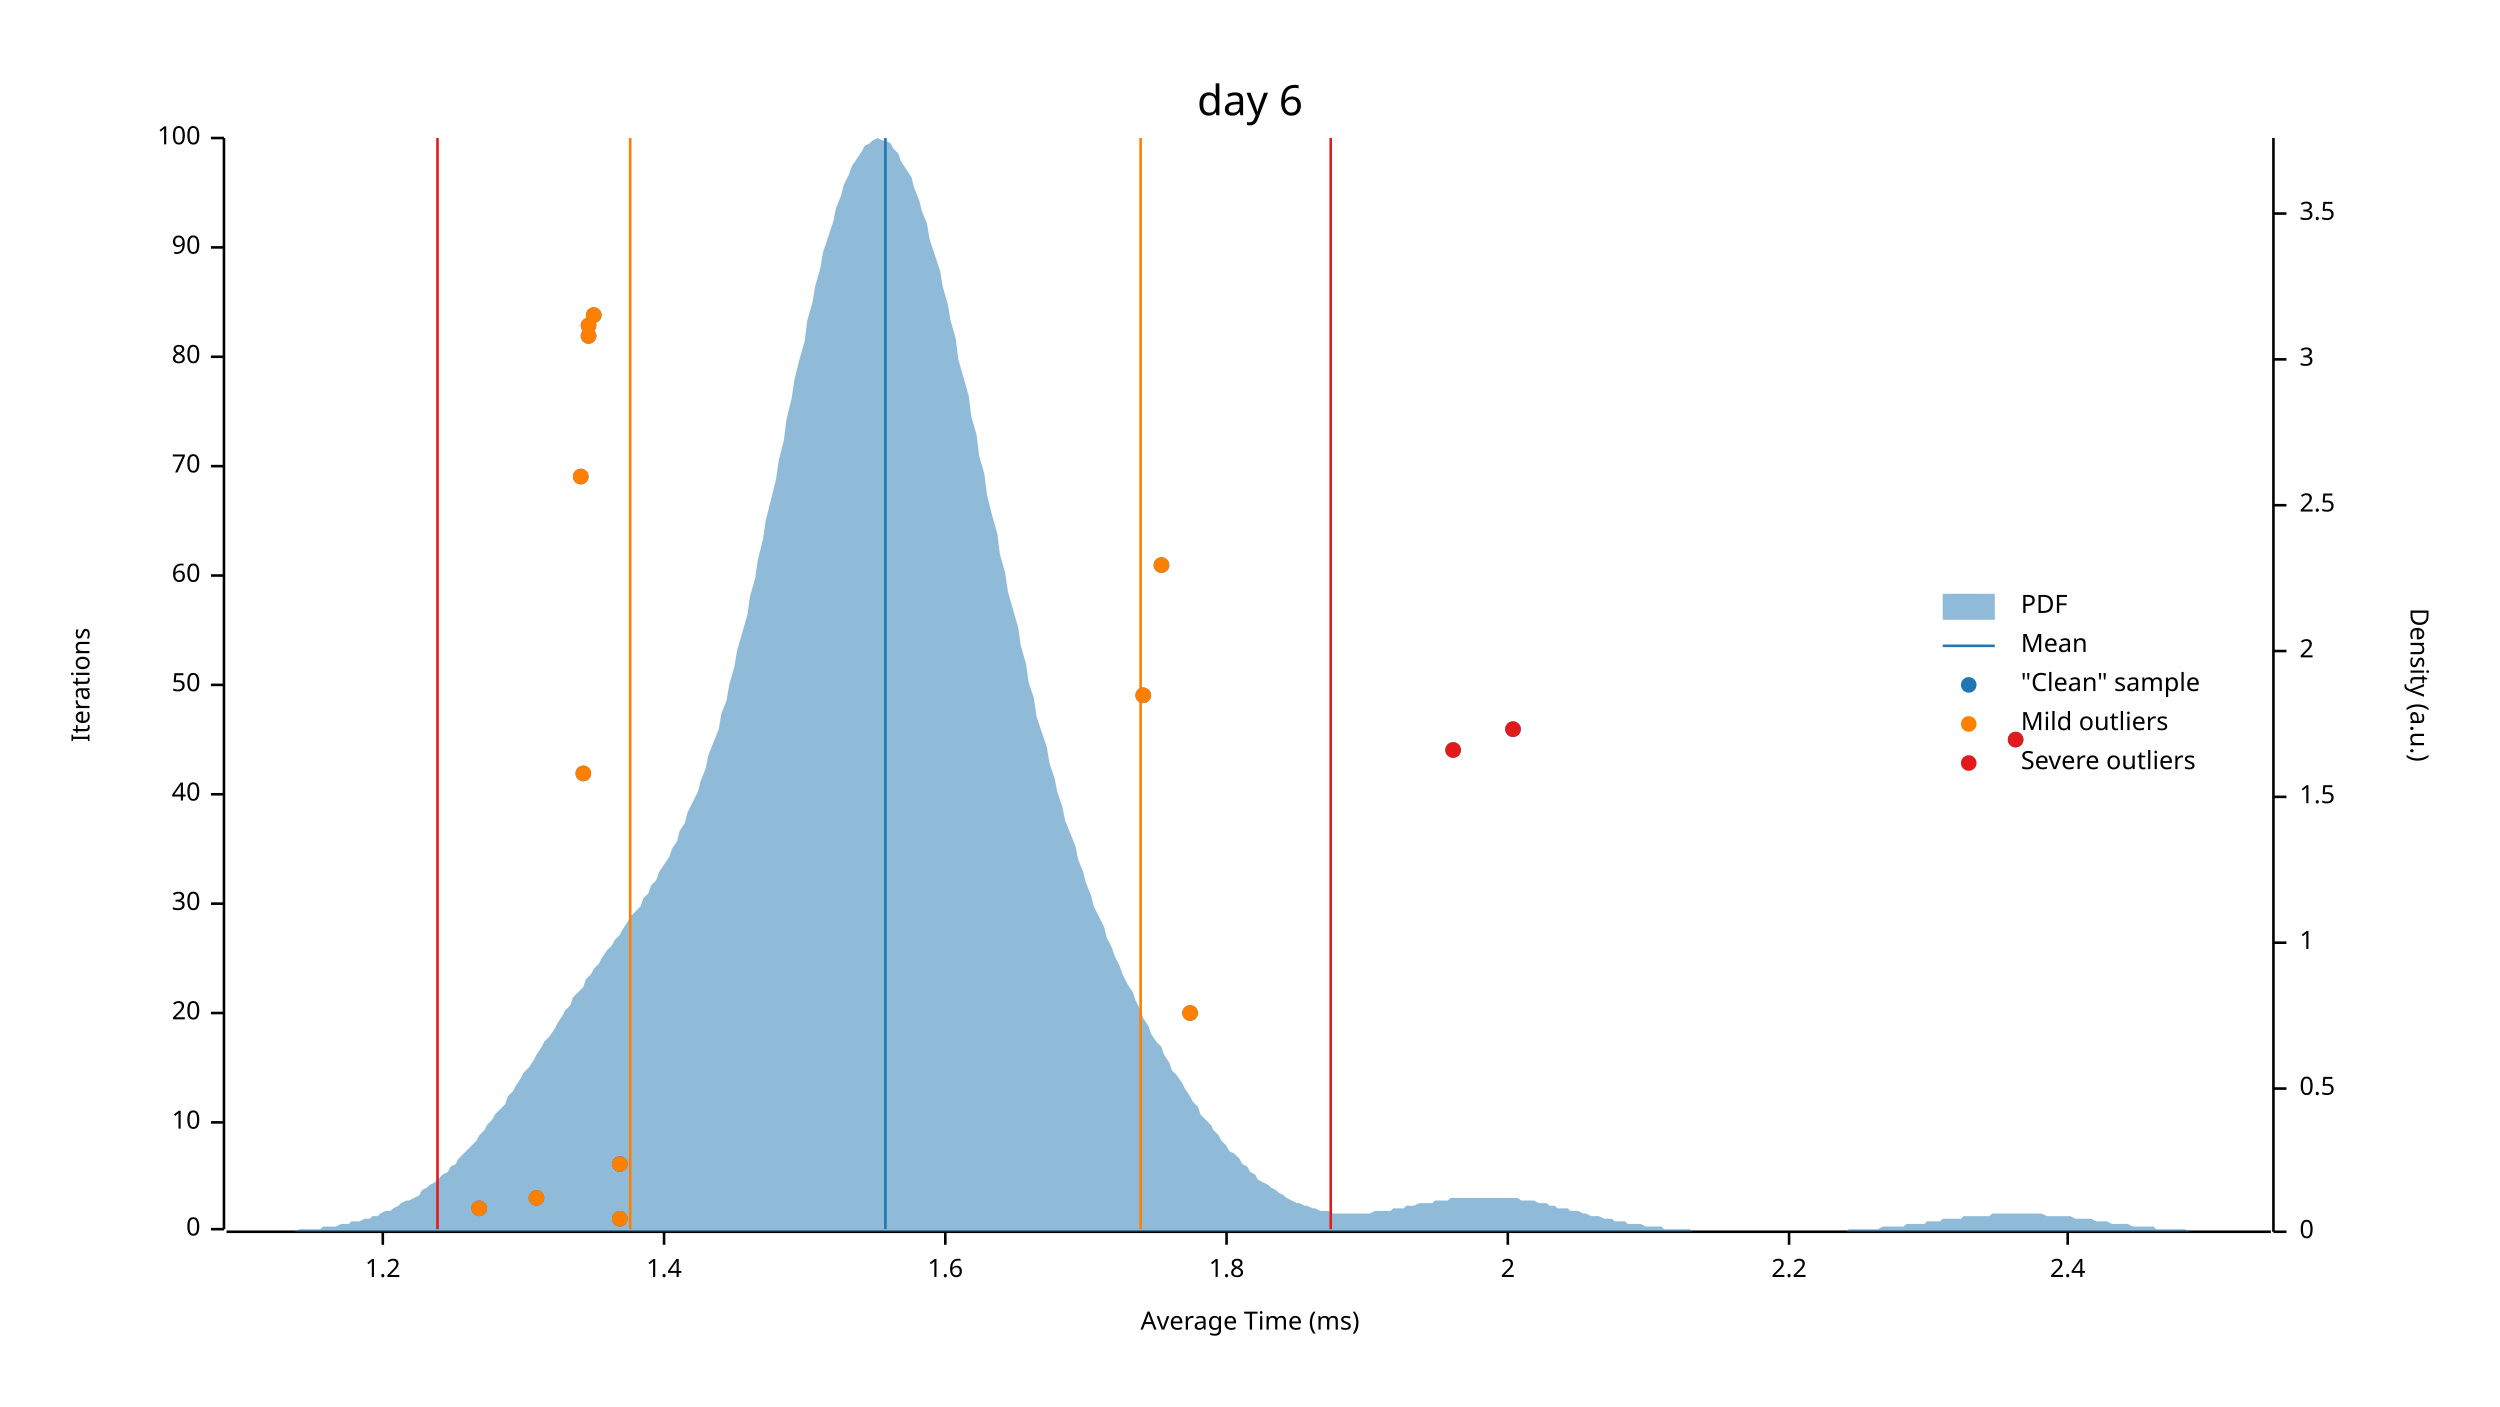
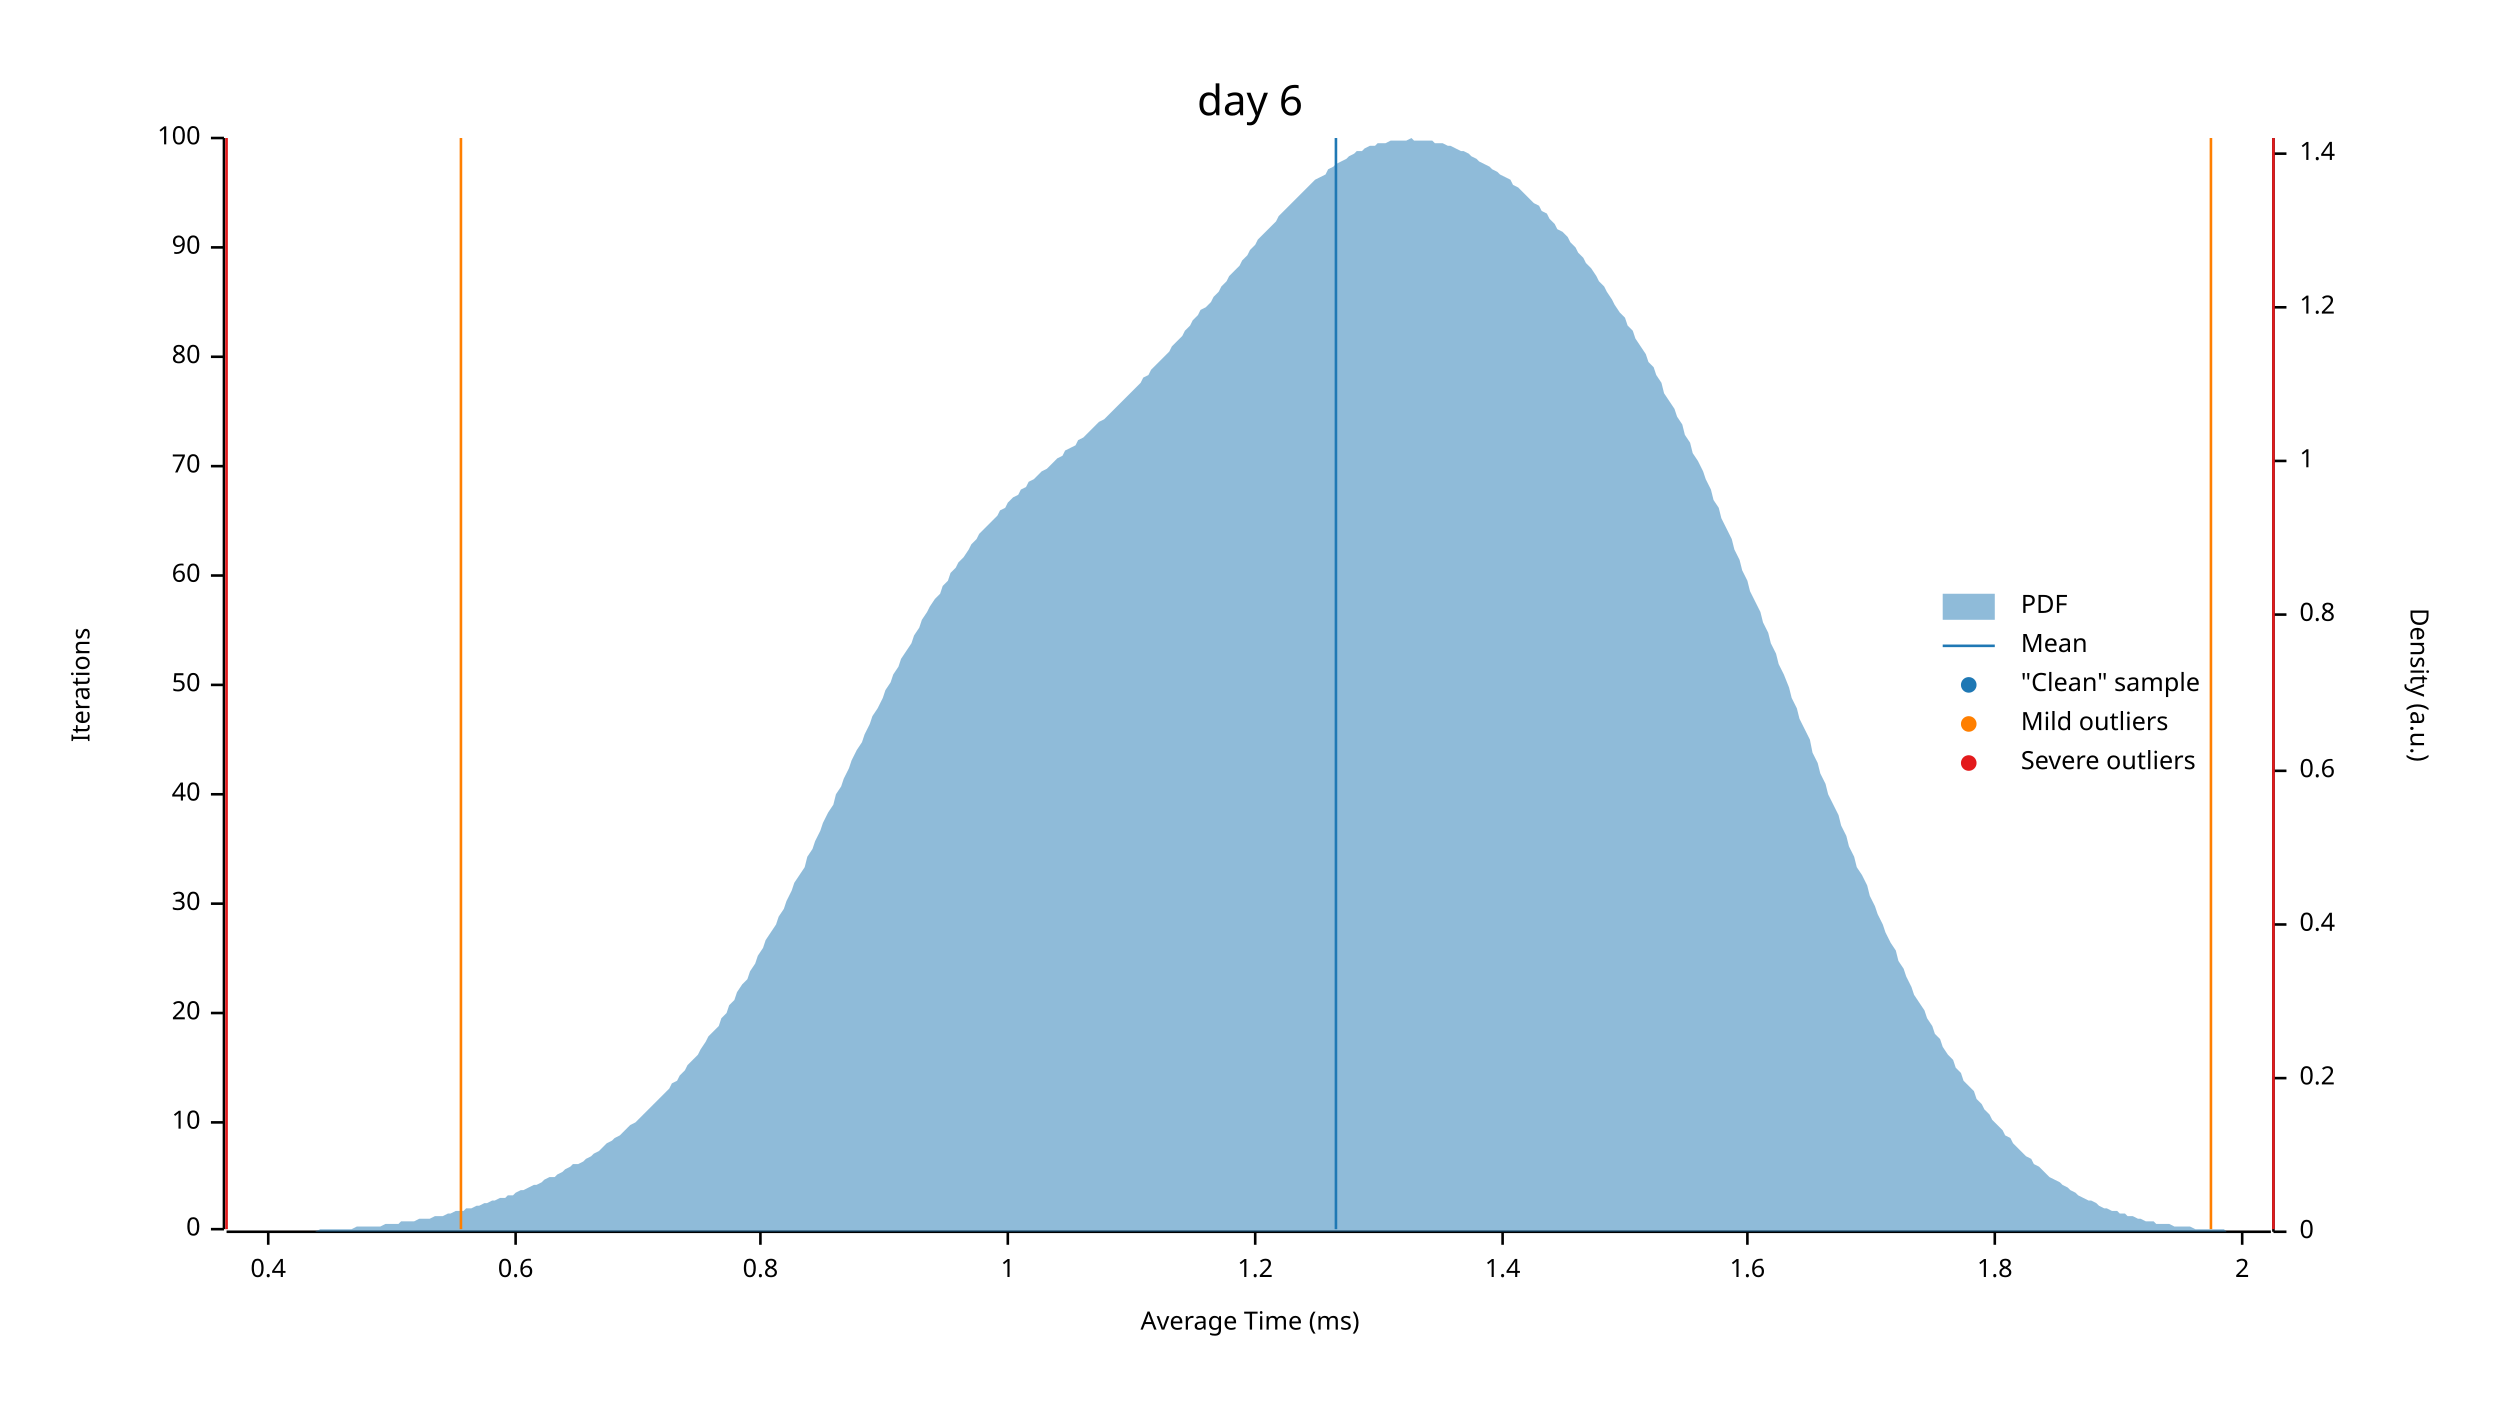
<svg xmlns="http://www.w3.org/2000/svg" width="960" height="540" viewBox="0 0 960 540">
  <text x="480" y="32" dy="0.76em" text-anchor="middle" font-family="sans-serif" font-size="16.129" opacity="1" fill="#000000">
day 6
</text>
  <text x="27" y="263" dy="0.76em" text-anchor="middle" font-family="sans-serif" font-size="9.677" opacity="1" fill="#000000" transform="rotate(270, 27, 263)">
Iterations
</text>
  <text x="480" y="513" dy="-0.5ex" text-anchor="middle" font-family="sans-serif" font-size="9.677" opacity="1" fill="#000000">
Average Time (ms)
</text>
  <polyline fill="none" opacity="1" stroke="#000000" stroke-width="1" points="86,53 86,472 " />
  <text x="77" y="472" dy="0.5ex" text-anchor="end" font-family="sans-serif" font-size="9.677" opacity="1" fill="#000000">
0
</text>
  <polyline fill="none" opacity="1" stroke="#000000" stroke-width="1" points="81,472 86,472 " />
  <text x="77" y="431" dy="0.5ex" text-anchor="end" font-family="sans-serif" font-size="9.677" opacity="1" fill="#000000">
10
</text>
  <polyline fill="none" opacity="1" stroke="#000000" stroke-width="1" points="81,431 86,431 " />
  <text x="77" y="389" dy="0.5ex" text-anchor="end" font-family="sans-serif" font-size="9.677" opacity="1" fill="#000000">
20
</text>
  <polyline fill="none" opacity="1" stroke="#000000" stroke-width="1" points="81,389 86,389 " />
  <text x="77" y="347" dy="0.5ex" text-anchor="end" font-family="sans-serif" font-size="9.677" opacity="1" fill="#000000">
30
</text>
  <polyline fill="none" opacity="1" stroke="#000000" stroke-width="1" points="81,347 86,347 " />
  <text x="77" y="305" dy="0.5ex" text-anchor="end" font-family="sans-serif" font-size="9.677" opacity="1" fill="#000000">
40
</text>
  <polyline fill="none" opacity="1" stroke="#000000" stroke-width="1" points="81,305 86,305 " />
  <text x="77" y="263" dy="0.5ex" text-anchor="end" font-family="sans-serif" font-size="9.677" opacity="1" fill="#000000">
50
</text>
  <polyline fill="none" opacity="1" stroke="#000000" stroke-width="1" points="81,263 86,263 " />
  <text x="77" y="221" dy="0.5ex" text-anchor="end" font-family="sans-serif" font-size="9.677" opacity="1" fill="#000000">
60
</text>
  <polyline fill="none" opacity="1" stroke="#000000" stroke-width="1" points="81,221 86,221 " />
  <text x="77" y="179" dy="0.5ex" text-anchor="end" font-family="sans-serif" font-size="9.677" opacity="1" fill="#000000">
70
</text>
  <polyline fill="none" opacity="1" stroke="#000000" stroke-width="1" points="81,179 86,179 " />
  <text x="77" y="137" dy="0.5ex" text-anchor="end" font-family="sans-serif" font-size="9.677" opacity="1" fill="#000000">
80
</text>
  <polyline fill="none" opacity="1" stroke="#000000" stroke-width="1" points="81,137 86,137 " />
  <text x="77" y="95" dy="0.5ex" text-anchor="end" font-family="sans-serif" font-size="9.677" opacity="1" fill="#000000">
90
</text>
  <polyline fill="none" opacity="1" stroke="#000000" stroke-width="1" points="81,95 86,95 " />
  <text x="77" y="53" dy="0.5ex" text-anchor="end" font-family="sans-serif" font-size="9.677" opacity="1" fill="#000000">
100
</text>
  <polyline fill="none" opacity="1" stroke="#000000" stroke-width="1" points="81,53 86,53 " />
  <polyline fill="none" opacity="1" stroke="#000000" stroke-width="1" points="87,473 872,473 " />
-   <text x="147" y="483" dy="0.76em" text-anchor="middle" font-family="sans-serif" font-size="9.677" opacity="1" fill="#000000">
+   <text x="103" y="483" dy="0.76em" text-anchor="middle" font-family="sans-serif" font-size="9.677" opacity="1" fill="#000000">
+ 0.4
+ </text>
+   <polyline fill="none" opacity="1" stroke="#000000" stroke-width="1" points="103,473 103,478 " />
+   <text x="198" y="483" dy="0.76em" text-anchor="middle" font-family="sans-serif" font-size="9.677" opacity="1" fill="#000000">
+ 0.6
+ </text>
+   <polyline fill="none" opacity="1" stroke="#000000" stroke-width="1" points="198,473 198,478 " />
+   <text x="292" y="483" dy="0.76em" text-anchor="middle" font-family="sans-serif" font-size="9.677" opacity="1" fill="#000000">
+ 0.8
+ </text>
+   <polyline fill="none" opacity="1" stroke="#000000" stroke-width="1" points="292,473 292,478 " />
+   <text x="387" y="483" dy="0.76em" text-anchor="middle" font-family="sans-serif" font-size="9.677" opacity="1" fill="#000000">
+ 1
+ </text>
+   <polyline fill="none" opacity="1" stroke="#000000" stroke-width="1" points="387,473 387,478 " />
+   <text x="482" y="483" dy="0.76em" text-anchor="middle" font-family="sans-serif" font-size="9.677" opacity="1" fill="#000000">
1.2
</text>
-   <polyline fill="none" opacity="1" stroke="#000000" stroke-width="1" points="147,473 147,478 " />
-   <text x="255" y="483" dy="0.76em" text-anchor="middle" font-family="sans-serif" font-size="9.677" opacity="1" fill="#000000">
+   <polyline fill="none" opacity="1" stroke="#000000" stroke-width="1" points="482,473 482,478 " />
+   <text x="577" y="483" dy="0.76em" text-anchor="middle" font-family="sans-serif" font-size="9.677" opacity="1" fill="#000000">
1.4
</text>
-   <polyline fill="none" opacity="1" stroke="#000000" stroke-width="1" points="255,473 255,478 " />
-   <text x="363" y="483" dy="0.76em" text-anchor="middle" font-family="sans-serif" font-size="9.677" opacity="1" fill="#000000">
+   <polyline fill="none" opacity="1" stroke="#000000" stroke-width="1" points="577,473 577,478 " />
+   <text x="671" y="483" dy="0.76em" text-anchor="middle" font-family="sans-serif" font-size="9.677" opacity="1" fill="#000000">
1.6
</text>
-   <polyline fill="none" opacity="1" stroke="#000000" stroke-width="1" points="363,473 363,478 " />
-   <text x="471" y="483" dy="0.76em" text-anchor="middle" font-family="sans-serif" font-size="9.677" opacity="1" fill="#000000">
+   <polyline fill="none" opacity="1" stroke="#000000" stroke-width="1" points="671,473 671,478 " />
+   <text x="766" y="483" dy="0.76em" text-anchor="middle" font-family="sans-serif" font-size="9.677" opacity="1" fill="#000000">
1.8
</text>
-   <polyline fill="none" opacity="1" stroke="#000000" stroke-width="1" points="471,473 471,478 " />
-   <text x="579" y="483" dy="0.76em" text-anchor="middle" font-family="sans-serif" font-size="9.677" opacity="1" fill="#000000">
+   <polyline fill="none" opacity="1" stroke="#000000" stroke-width="1" points="766,473 766,478 " />
+   <text x="861" y="483" dy="0.76em" text-anchor="middle" font-family="sans-serif" font-size="9.677" opacity="1" fill="#000000">
2
</text>
-   <polyline fill="none" opacity="1" stroke="#000000" stroke-width="1" points="579,473 579,478 " />
-   <text x="687" y="483" dy="0.76em" text-anchor="middle" font-family="sans-serif" font-size="9.677" opacity="1" fill="#000000">
- 2.2
- </text>
-   <polyline fill="none" opacity="1" stroke="#000000" stroke-width="1" points="687,473 687,478 " />
-   <text x="794" y="483" dy="0.76em" text-anchor="middle" font-family="sans-serif" font-size="9.677" opacity="1" fill="#000000">
- 2.4
- </text>
-   <polyline fill="none" opacity="1" stroke="#000000" stroke-width="1" points="794,473 794,478 " />
+   <polyline fill="none" opacity="1" stroke="#000000" stroke-width="1" points="861,473 861,478 " />
  <text x="933" y="263" dy="0.76em" text-anchor="middle" font-family="sans-serif" font-size="9.677" opacity="1" fill="#000000" transform="rotate(90, 933, 263)">
Density (a.u.)
</text>
  <polyline fill="none" opacity="1" stroke="#000000" stroke-width="1" points="873,53 873,473 " />
  <text x="883" y="473" dy="0.5ex" text-anchor="start" font-family="sans-serif" font-size="9.677" opacity="1" fill="#000000">
0
</text>
  <polyline fill="none" opacity="1" stroke="#000000" stroke-width="1" points="873,473 878,473 " />
-   <text x="883" y="418" dy="0.5ex" text-anchor="start" font-family="sans-serif" font-size="9.677" opacity="1" fill="#000000">
- 0.5
+   <text x="883" y="414" dy="0.5ex" text-anchor="start" font-family="sans-serif" font-size="9.677" opacity="1" fill="#000000">
+ 0.2
</text>
-   <polyline fill="none" opacity="1" stroke="#000000" stroke-width="1" points="873,418 878,418 " />
-   <text x="883" y="362" dy="0.5ex" text-anchor="start" font-family="sans-serif" font-size="9.677" opacity="1" fill="#000000">
+   <polyline fill="none" opacity="1" stroke="#000000" stroke-width="1" points="873,414 878,414 " />
+   <text x="883" y="355" dy="0.5ex" text-anchor="start" font-family="sans-serif" font-size="9.677" opacity="1" fill="#000000">
+ 0.4
+ </text>
+   <polyline fill="none" opacity="1" stroke="#000000" stroke-width="1" points="873,355 878,355 " />
+   <text x="883" y="296" dy="0.5ex" text-anchor="start" font-family="sans-serif" font-size="9.677" opacity="1" fill="#000000">
+ 0.6
+ </text>
+   <polyline fill="none" opacity="1" stroke="#000000" stroke-width="1" points="873,296 878,296 " />
+   <text x="883" y="236" dy="0.5ex" text-anchor="start" font-family="sans-serif" font-size="9.677" opacity="1" fill="#000000">
+ 0.8
+ </text>
+   <polyline fill="none" opacity="1" stroke="#000000" stroke-width="1" points="873,236 878,236 " />
+   <text x="883" y="177" dy="0.5ex" text-anchor="start" font-family="sans-serif" font-size="9.677" opacity="1" fill="#000000">
1
</text>
-   <polyline fill="none" opacity="1" stroke="#000000" stroke-width="1" points="873,362 878,362 " />
-   <text x="883" y="306" dy="0.5ex" text-anchor="start" font-family="sans-serif" font-size="9.677" opacity="1" fill="#000000">
- 1.5
+   <polyline fill="none" opacity="1" stroke="#000000" stroke-width="1" points="873,177 878,177 " />
+   <text x="883" y="118" dy="0.5ex" text-anchor="start" font-family="sans-serif" font-size="9.677" opacity="1" fill="#000000">
+ 1.2
</text>
-   <polyline fill="none" opacity="1" stroke="#000000" stroke-width="1" points="873,306 878,306 " />
-   <text x="883" y="250" dy="0.5ex" text-anchor="start" font-family="sans-serif" font-size="9.677" opacity="1" fill="#000000">
- 2
+   <polyline fill="none" opacity="1" stroke="#000000" stroke-width="1" points="873,118 878,118 " />
+   <text x="883" y="59" dy="0.5ex" text-anchor="start" font-family="sans-serif" font-size="9.677" opacity="1" fill="#000000">
+ 1.4
</text>
-   <polyline fill="none" opacity="1" stroke="#000000" stroke-width="1" points="873,250 878,250 " />
-   <text x="883" y="194" dy="0.5ex" text-anchor="start" font-family="sans-serif" font-size="9.677" opacity="1" fill="#000000">
- 2.5
- </text>
-   <polyline fill="none" opacity="1" stroke="#000000" stroke-width="1" points="873,194 878,194 " />
-   <text x="883" y="138" dy="0.5ex" text-anchor="start" font-family="sans-serif" font-size="9.677" opacity="1" fill="#000000">
- 3
- </text>
-   <polyline fill="none" opacity="1" stroke="#000000" stroke-width="1" points="873,138 878,138 " />
-   <text x="883" y="82" dy="0.5ex" text-anchor="start" font-family="sans-serif" font-size="9.677" opacity="1" fill="#000000">
- 3.5
- </text>
-   <polyline fill="none" opacity="1" stroke="#000000" stroke-width="1" points="873,82 878,82 " />
-   <polygon opacity="0.5" fill="#1F78B4" points="87,473 88,473 90,473 91,473 93,473 94,473 96,473 98,473 99,473 101,473 102,473 104,473 105,473 107,473 109,473 110,473 112,473 113,473 115,472 116,472 118,472 120,472 121,472 123,472 124,471 126,471 127,471 129,471 131,470 132,470 134,470 135,469 137,469 138,469 140,468 142,468 143,467 145,467 146,466 148,465 150,465 151,464 153,463 154,462 156,461 157,461 159,460 161,459 162,457 164,456 165,455 167,454 168,453 170,451 172,450 173,448 175,447 176,445 178,443 179,442 181,440 183,438 184,436 186,434 187,432 189,430 190,428 192,426 194,424 195,421 197,419 198,417 200,414 201,412 203,410 205,407 206,405 208,402 209,400 211,398 213,395 214,393 216,390 217,388 219,386 220,383 222,381 224,379 225,376 227,374 228,372 230,370 231,368 233,365 235,363 236,361 238,359 239,357 241,354 242,352 244,350 246,348 247,345 249,343 250,340 252,338 253,335 255,332 257,329 258,326 260,323 261,319 263,316 264,312 266,308 268,304 269,300 271,295 272,290 274,285 276,280 277,274 279,269 280,263 282,256 283,250 285,243 287,236 288,229 290,222 291,215 293,207 294,200 296,192 298,184 299,177 301,169 302,161 304,153 305,146 307,138 309,131 310,123 312,116 313,110 315,103 316,97 318,91 320,85 321,80 323,75 324,71 326,67 327,64 329,61 331,58 332,56 334,55 335,54 337,53 339,54 340,54 342,55 343,57 345,59 346,62 348,65 350,68 351,72 353,77 354,81 356,86 357,92 359,98 361,104 362,110 364,117 365,123 367,130 368,138 370,145 372,152 373,160 375,167 376,175 378,182 379,190 381,198 383,205 384,213 386,220 387,227 389,234 391,241 392,248 394,255 395,262 397,268 398,275 400,281 402,287 403,293 405,299 406,304 408,310 409,315 411,320 413,325 414,330 416,335 417,339 419,344 420,348 422,352 424,356 425,360 427,364 428,367 430,371 431,374 433,378 435,381 436,384 438,388 439,391 441,394 442,397 444,400 446,402 447,405 449,408 450,411 452,413 454,416 455,418 457,421 458,423 460,425 461,428 463,430 465,432 466,434 468,436 469,438 471,440 472,442 474,443 476,445 477,447 479,448 480,450 482,451 483,453 485,454 487,455 488,456 490,457 491,458 493,459 494,460 496,461 498,462 499,462 501,463 502,463 504,464 505,464 507,465 509,465 510,465 512,466 513,466 515,466 517,466 518,466 520,466 521,466 523,466 524,466 526,466 528,465 529,465 531,465 532,465 534,465 535,464 537,464 539,464 540,463 542,463 543,463 545,462 546,462 548,462 550,462 551,461 553,461 554,461 556,461 557,460 559,460 561,460 562,460 564,460 565,460 567,460 568,460 570,460 572,460 573,460 575,460 576,460 578,460 580,460 581,460 583,460 584,461 586,461 587,461 589,461 591,462 592,462 594,462 595,463 597,463 598,464 600,464 602,464 603,465 605,465 606,465 608,466 609,466 611,467 613,467 614,467 616,468 617,468 619,468 620,469 622,469 624,469 625,470 627,470 628,470 630,470 632,471 633,471 635,471 636,471 638,471 639,472 641,472 643,472 644,472 646,472 647,472 649,472 650,473 652,473 654,473 655,473 657,473 658,473 660,473 661,473 663,473 665,473 666,473 668,473 669,473 671,473 672,473 674,473 676,473 677,473 679,473 680,473 682,473 683,473 685,473 687,473 688,473 690,473 691,473 693,473 695,473 696,473 698,473 699,473 701,473 702,473 704,473 706,473 707,473 709,473 710,472 712,472 713,472 715,472 717,472 718,472 720,472 721,472 723,471 724,471 726,471 728,471 729,471 731,471 732,470 734,470 735,470 737,470 739,470 740,469 742,469 743,469 745,469 746,468 748,468 750,468 751,468 753,468 754,467 756,467 758,467 759,467 761,467 762,467 764,467 765,466 767,466 769,466 770,466 772,466 773,466 775,466 776,466 778,466 780,466 781,466 783,466 784,466 786,467 787,467 789,467 791,467 792,467 794,467 795,467 797,468 798,468 800,468 802,468 803,468 805,469 806,469 808,469 809,469 811,470 813,470 814,470 816,470 817,470 819,471 821,471 822,471 824,471 825,471 827,471 828,472 830,472 832,472 833,472 835,472 836,472 838,472 839,472 841,473 843,473 844,473 846,473 847,473 849,473 850,473 852,473 854,473 855,473 857,473 858,473 860,473 861,473 863,473 865,473 866,473 868,473 869,473 871,473 873,473 873,473 87,473 " />
-   <polyline fill="none" opacity="1" stroke="#1F78B4" stroke-width="1" points="340,472 340,53 " />
-   <polyline fill="none" opacity="1" stroke="#FF7F00" stroke-width="1" points="242,472 242,53 " />
-   <polyline fill="none" opacity="1" stroke="#FF7F00" stroke-width="1" points="438,472 438,53 " />
-   <polyline fill="none" opacity="1" stroke="#E31A1C" stroke-width="1" points="168,472 168,53 " />
-   <polyline fill="none" opacity="1" stroke="#E31A1C" stroke-width="1" points="511,472 511,53 " />
-   <circle cx="238" cy="468" r="3" opacity="1" fill="#1F78B4" stroke="none" stroke-width="1" />
-   <circle cx="184" cy="464" r="3" opacity="1" fill="#1F78B4" stroke="none" stroke-width="1" />
-   <circle cx="206" cy="460" r="3" opacity="1" fill="#1F78B4" stroke="none" stroke-width="1" />
-   <circle cx="238" cy="447" r="3" opacity="1" fill="#1F78B4" stroke="none" stroke-width="1" />
-   <circle cx="457" cy="389" r="3" opacity="1" fill="#1F78B4" stroke="none" stroke-width="1" />
-   <circle cx="224" cy="297" r="3" opacity="1" fill="#1F78B4" stroke="none" stroke-width="1" />
-   <circle cx="558" cy="288" r="3" opacity="1" fill="#1F78B4" stroke="none" stroke-width="1" />
-   <circle cx="774" cy="284" r="3" opacity="1" fill="#1F78B4" stroke="none" stroke-width="1" />
-   <circle cx="581" cy="280" r="3" opacity="1" fill="#1F78B4" stroke="none" stroke-width="1" />
-   <circle cx="439" cy="267" r="3" opacity="1" fill="#1F78B4" stroke="none" stroke-width="1" />
-   <circle cx="446" cy="217" r="3" opacity="1" fill="#1F78B4" stroke="none" stroke-width="1" />
-   <circle cx="223" cy="183" r="3" opacity="1" fill="#1F78B4" stroke="none" stroke-width="1" />
-   <circle cx="226" cy="129" r="3" opacity="1" fill="#1F78B4" stroke="none" stroke-width="1" />
-   <circle cx="226" cy="125" r="3" opacity="1" fill="#1F78B4" stroke="none" stroke-width="1" />
-   <circle cx="228" cy="121" r="3" opacity="1" fill="#1F78B4" stroke="none" stroke-width="1" />
-   <circle cx="238" cy="468" r="3" opacity="1" fill="#FF7F00" stroke="none" stroke-width="1" />
-   <circle cx="184" cy="464" r="3" opacity="1" fill="#FF7F00" stroke="none" stroke-width="1" />
-   <circle cx="206" cy="460" r="3" opacity="1" fill="#FF7F00" stroke="none" stroke-width="1" />
-   <circle cx="238" cy="447" r="3" opacity="1" fill="#FF7F00" stroke="none" stroke-width="1" />
-   <circle cx="457" cy="389" r="3" opacity="1" fill="#FF7F00" stroke="none" stroke-width="1" />
-   <circle cx="224" cy="297" r="3" opacity="1" fill="#FF7F00" stroke="none" stroke-width="1" />
-   <circle cx="439" cy="267" r="3" opacity="1" fill="#FF7F00" stroke="none" stroke-width="1" />
-   <circle cx="446" cy="217" r="3" opacity="1" fill="#FF7F00" stroke="none" stroke-width="1" />
-   <circle cx="223" cy="183" r="3" opacity="1" fill="#FF7F00" stroke="none" stroke-width="1" />
-   <circle cx="226" cy="129" r="3" opacity="1" fill="#FF7F00" stroke="none" stroke-width="1" />
-   <circle cx="226" cy="125" r="3" opacity="1" fill="#FF7F00" stroke="none" stroke-width="1" />
-   <circle cx="228" cy="121" r="3" opacity="1" fill="#FF7F00" stroke="none" stroke-width="1" />
-   <circle cx="558" cy="288" r="3" opacity="1" fill="#E31A1C" stroke="none" stroke-width="1" />
-   <circle cx="774" cy="284" r="3" opacity="1" fill="#E31A1C" stroke="none" stroke-width="1" />
-   <circle cx="581" cy="280" r="3" opacity="1" fill="#E31A1C" stroke="none" stroke-width="1" />
+   <polyline fill="none" opacity="1" stroke="#000000" stroke-width="1" points="873,59 878,59 " />
+   <polygon opacity="0.5" fill="#1F78B4" points="87,473 88,473 90,473 91,473 93,473 94,473 96,473 98,473 99,473 101,473 102,473 104,473 105,473 107,473 109,473 110,473 112,473 113,473 115,473 116,473 118,473 120,473 121,473 123,472 124,472 126,472 127,472 129,472 131,472 132,472 134,472 135,472 137,471 138,471 140,471 142,471 143,471 145,471 146,471 148,470 150,470 151,470 153,470 154,469 156,469 157,469 159,469 161,468 162,468 164,468 165,468 167,467 168,467 170,467 172,466 173,466 175,465 176,465 178,465 179,464 181,464 183,463 184,463 186,462 187,462 189,461 190,461 192,460 194,460 195,459 197,459 198,458 200,457 201,457 203,456 205,455 206,455 208,454 209,453 211,452 213,452 214,451 216,450 217,449 219,448 220,447 222,447 224,446 225,445 227,444 228,443 230,442 231,441 233,439 235,438 236,437 238,436 239,435 241,433 242,432 244,431 246,429 247,428 249,426 250,425 252,423 253,422 255,420 257,418 258,416 260,415 261,413 263,411 264,409 266,407 268,405 269,403 271,400 272,398 274,396 276,394 277,391 279,389 280,386 282,384 283,381 285,378 287,376 288,373 290,370 291,367 293,364 294,361 296,358 298,355 299,352 301,349 302,346 304,342 305,339 307,336 309,333 310,329 312,326 313,323 315,319 316,316 318,312 320,309 321,305 323,302 324,299 326,295 327,292 329,288 331,285 332,282 334,278 335,275 337,272 339,268 340,265 342,262 343,259 345,256 346,253 348,250 350,247 351,244 353,241 354,238 356,235 357,233 359,230 361,228 362,225 364,223 365,220 367,218 368,216 370,214 372,211 373,209 375,207 376,205 378,203 379,202 381,200 383,198 384,196 386,195 387,193 389,191 391,190 392,188 394,187 395,185 397,184 398,183 400,181 402,180 403,179 405,177 406,176 408,175 409,173 411,172 413,171 414,169 416,168 417,167 419,165 420,164 422,162 424,161 425,160 427,158 428,157 430,155 431,154 433,152 435,150 436,149 438,147 439,145 441,144 442,142 444,140 446,138 447,137 449,135 450,133 452,131 454,129 455,127 457,125 458,123 460,121 461,119 463,118 465,116 466,114 468,112 469,110 471,108 472,106 474,104 476,102 477,100 479,98 480,96 482,94 483,92 485,90 487,88 488,87 490,85 491,83 493,81 494,80 496,78 498,76 499,75 501,73 502,72 504,70 505,69 507,68 509,67 510,65 512,64 513,63 515,62 517,61 518,60 520,59 521,58 523,58 524,57 526,56 528,56 529,55 531,55 532,55 534,54 535,54 537,54 539,54 540,54 542,53 543,54 545,54 546,54 548,54 550,54 551,55 553,55 554,55 556,56 557,56 559,57 561,58 562,58 564,59 565,60 567,61 568,62 570,63 572,64 573,65 575,66 576,67 578,68 580,69 581,71 583,72 584,73 586,75 587,76 589,78 591,79 592,81 594,82 595,84 597,86 598,88 600,89 602,91 603,93 605,95 606,97 608,99 609,101 611,103 613,106 614,108 616,110 617,112 619,115 620,117 622,120 624,122 625,125 627,127 628,130 630,133 632,136 633,139 635,141 636,144 638,147 639,151 641,154 643,157 644,160 646,163 647,167 649,170 650,174 652,177 654,181 655,184 657,188 658,192 660,195 661,199 663,203 665,207 666,211 668,215 669,219 671,223 672,227 674,231 676,235 677,239 679,243 680,247 682,251 683,255 685,259 687,264 688,268 690,272 691,276 693,280 695,284 696,289 698,293 699,297 701,301 702,305 704,309 706,313 707,317 709,321 710,325 712,329 713,333 715,336 717,340 718,344 720,348 721,351 723,355 724,358 726,362 728,365 729,369 731,372 732,375 734,379 735,382 737,385 739,388 740,391 742,394 743,397 745,399 746,402 748,405 750,407 751,410 753,412 754,415 756,417 758,419 759,422 761,424 762,426 764,428 765,430 767,432 769,434 770,436 772,437 773,439 775,441 776,442 778,444 780,445 781,447 783,448 784,449 786,451 787,452 789,453 791,454 792,455 794,456 795,457 797,458 798,459 800,460 802,461 803,461 805,462 806,463 808,464 809,464 811,465 813,465 814,466 816,466 817,467 819,467 821,468 822,468 824,469 825,469 827,469 828,470 830,470 832,470 833,470 835,471 836,471 838,471 839,471 841,471 843,472 844,472 846,472 847,472 849,472 850,472 852,472 854,472 855,473 857,473 858,473 860,473 861,473 863,473 865,473 866,473 868,473 869,473 871,473 873,473 873,473 87,473 " />
+   <polyline fill="none" opacity="1" stroke="#1F78B4" stroke-width="1" points="513,472 513,53 " />
+   <polyline fill="none" opacity="1" stroke="#FF7F00" stroke-width="1" points="177,472 177,53 " />
+   <polyline fill="none" opacity="1" stroke="#FF7F00" stroke-width="1" points="849,472 849,53 " />
+   <polyline fill="none" opacity="1" stroke="#E31A1C" stroke-width="1" points="87,472 87,53 " />
+   <polyline fill="none" opacity="1" stroke="#E31A1C" stroke-width="1" points="873,472 873,53 " />
  <text x="776" y="228" dy="0.76em" text-anchor="start" font-family="sans-serif" font-size="9.677" opacity="1" fill="#000000">
PDF
</text>
  <text x="776" y="243" dy="0.76em" text-anchor="start" font-family="sans-serif" font-size="9.677" opacity="1" fill="#000000">
Mean
</text>
  <text x="776" y="258" dy="0.76em" text-anchor="start" font-family="sans-serif" font-size="9.677" opacity="1" fill="#000000">
"Clean" sample
</text>
  <text x="776" y="273" dy="0.76em" text-anchor="start" font-family="sans-serif" font-size="9.677" opacity="1" fill="#000000">
Mild outliers
</text>
  <text x="776" y="288" dy="0.76em" text-anchor="start" font-family="sans-serif" font-size="9.677" opacity="1" fill="#000000">
Severe outliers
</text>
  <rect x="746" y="228" width="20" height="10" opacity="0.5" fill="#1F78B4" stroke="none" />
  <polyline fill="none" opacity="1" stroke="#1F78B4" stroke-width="1" points="746,248 766,248 " />
  <circle cx="756" cy="263" r="3" opacity="1" fill="#1F78B4" stroke="none" stroke-width="1" />
  <circle cx="756" cy="278" r="3" opacity="1" fill="#FF7F00" stroke="none" stroke-width="1" />
  <circle cx="756" cy="293" r="3" opacity="1" fill="#E31A1C" stroke="none" stroke-width="1" />
</svg>
